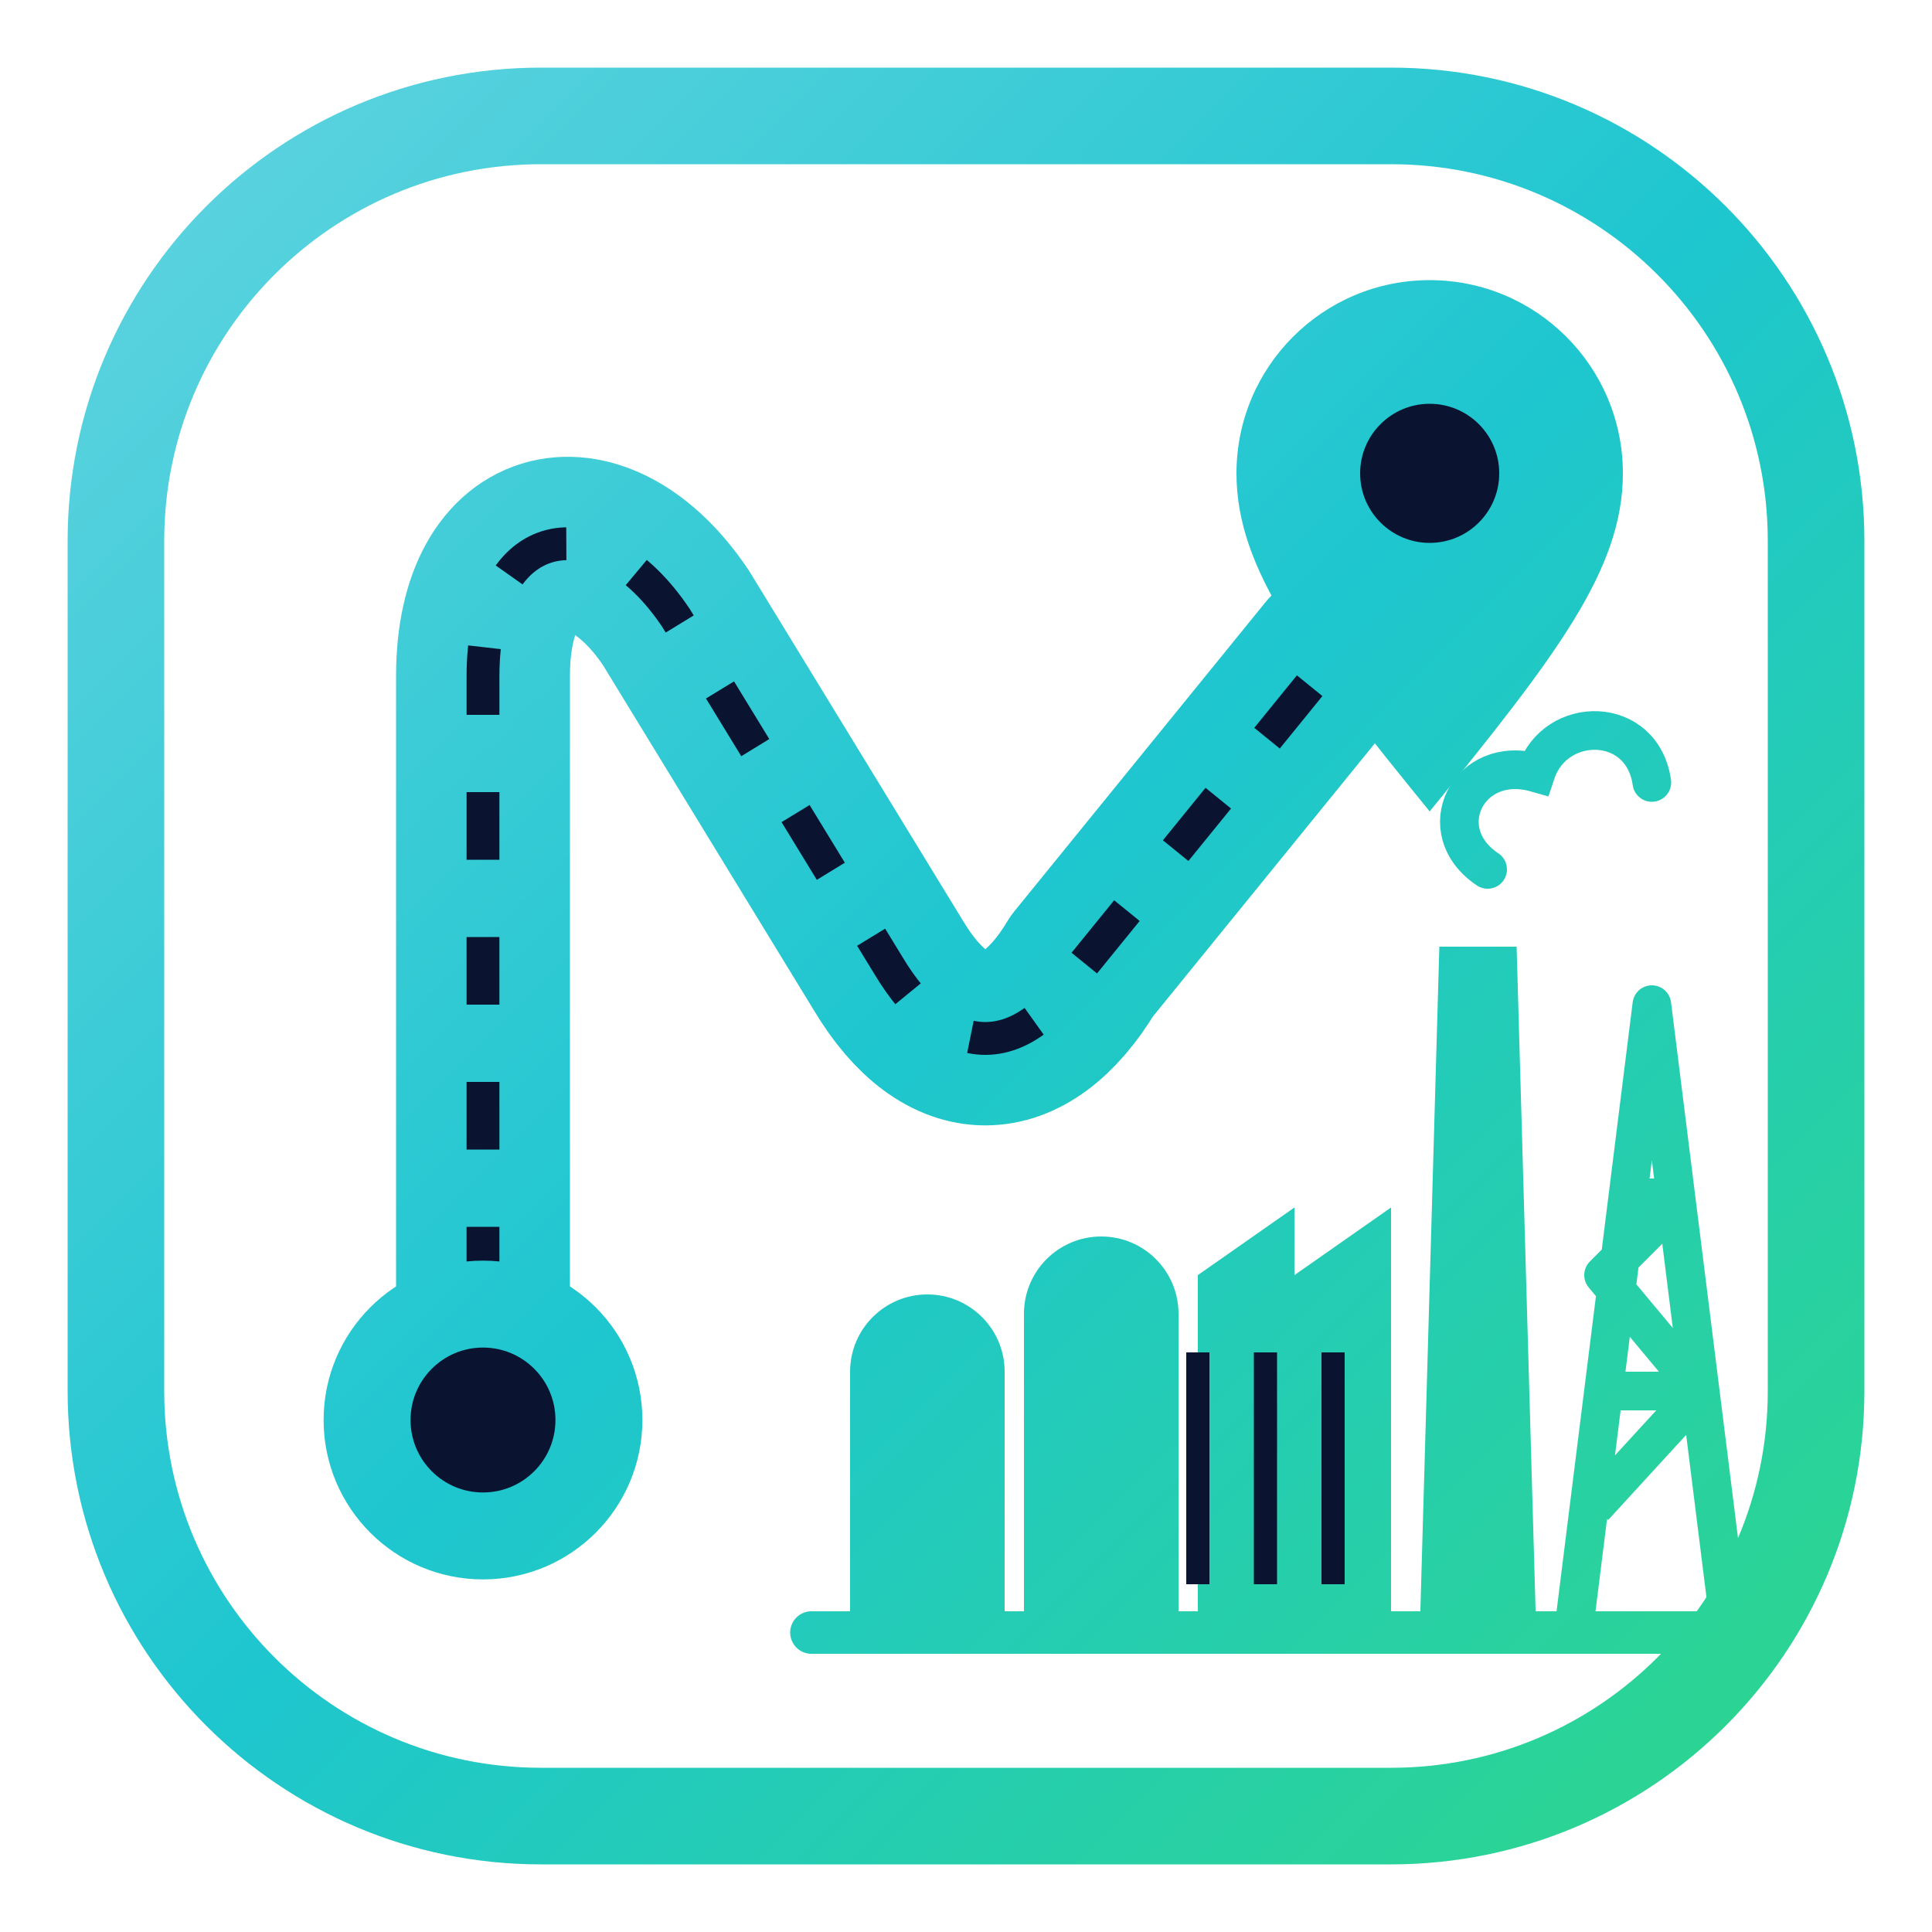
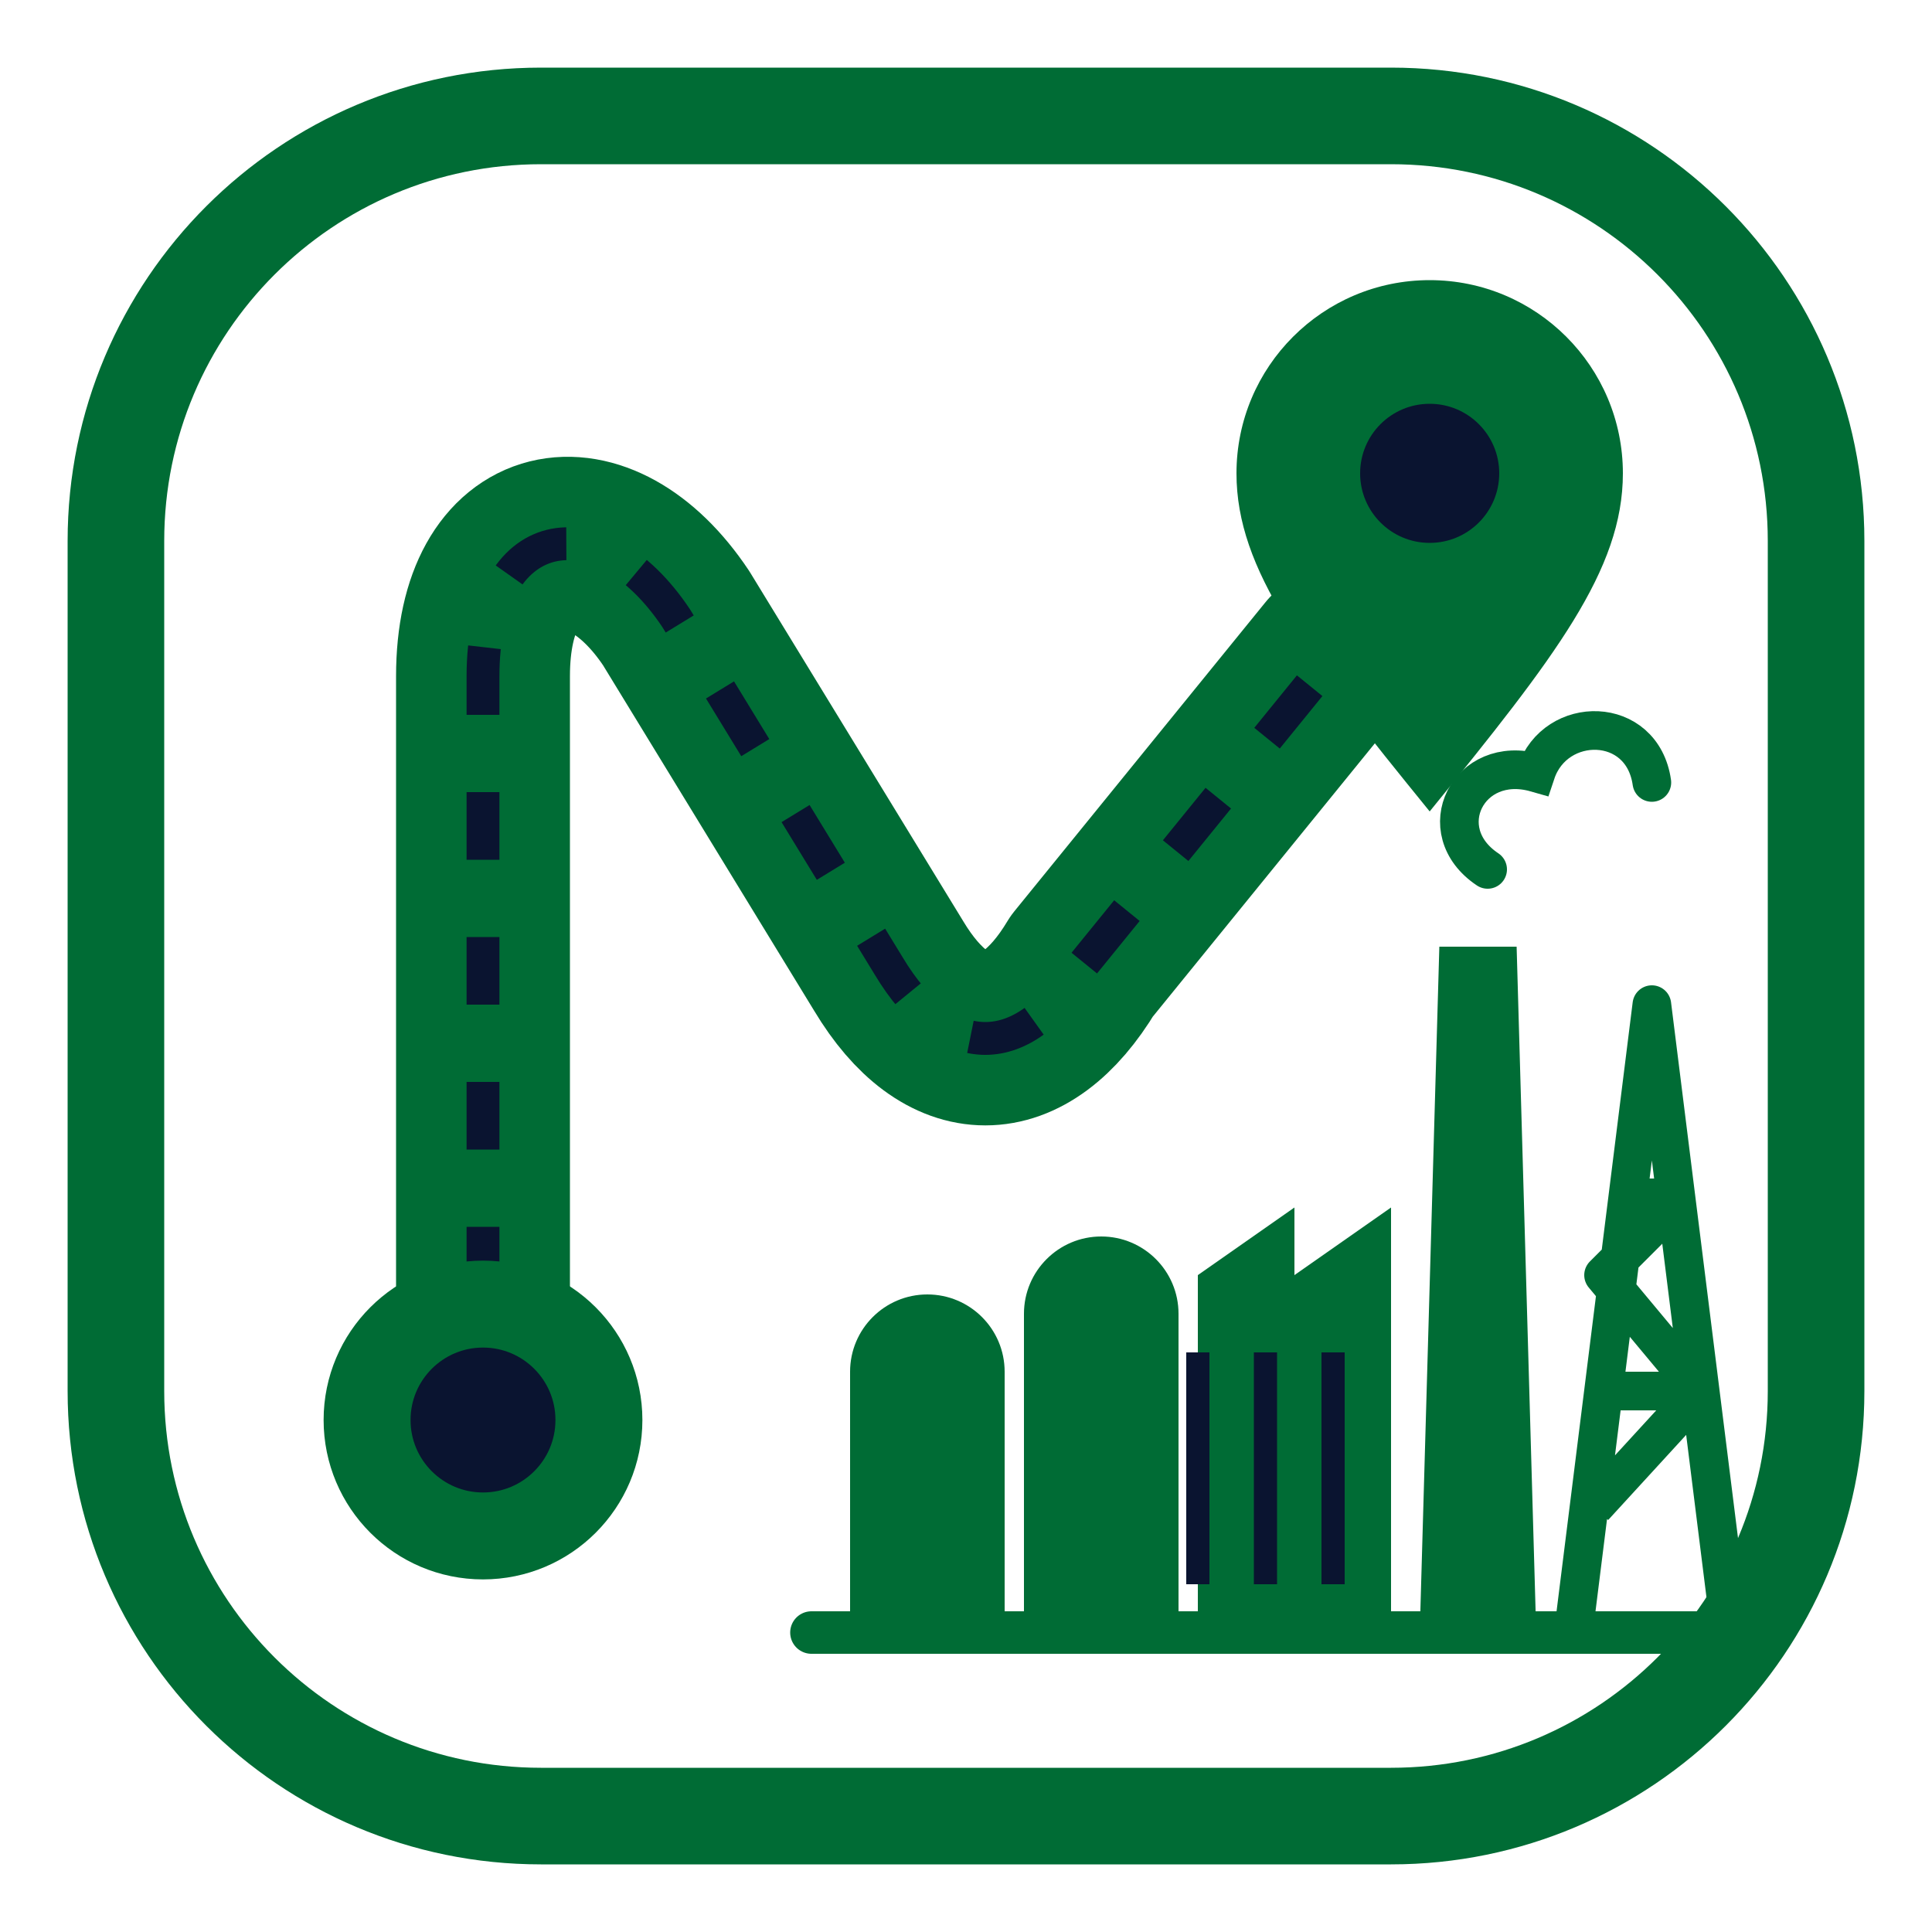
<svg xmlns="http://www.w3.org/2000/svg" viewBox="0 0 100 100">
  <defs>
    <linearGradient id="gia" x1="6" y1="6" x2="94" y2="94" gradientUnits="userSpaceOnUse">
-       <stop offset="0" stop-color="#5fd3e0" />
-       <stop offset=".5" stop-color="#1ec6cf" />
-       <stop offset="1" stop-color="#2dd68c" />
+       <stop offset="0" stop-color="#006c35" />
+       <stop offset=".5" stop-color="#006c35" />
+       <stop offset="1" stop-color="#006c35" />
    </linearGradient>
  </defs>
  <rect x="6" y="6" width="88" height="88" rx="22" fill="none" stroke="url(#gia)" stroke-width="5" />
  <path d="M25 67 V35 C25 27 31 26 35 32 L46 50 C49 55 53 55 56 50 L69 34" fill="none" stroke="url(#gia)" stroke-width="9" stroke-linecap="round" stroke-linejoin="round" />
  <path d="M25 67 V35 C25 27 31 26 35 32 L46 50 C49 55 53 55 56 50 L69 34" fill="none" stroke="#0a1430" stroke-width="1.7" stroke-dasharray="3.5 4" />
  <circle cx="25" cy="73.5" r="6" fill="#0a1430" stroke="url(#gia)" stroke-width="4.5" />
  <g fill="url(#gia)">
    <path d="M44 84 V71 a4 4 0 0 1 8 0 V84 Z" />
    <path d="M53 84 V68 a4 4 0 0 1 8 0 V84 Z" />
    <path d="M62 84 V66 L67 62.5 V66 L72 62.5 V84 Z" />
    <path d="M73.5 84 L74.5 49 H78.5 L79.5 84 Z" />
  </g>
  <path d="M77 45 c-3 -2 -1 -6 2.5 -5 c1 -3 5.5 -3 6 0.5" fill="none" stroke="url(#gia)" stroke-width="2" stroke-linecap="round" />
  <g fill="none" stroke="url(#gia)" stroke-width="2" stroke-linejoin="round">
    <path d="M81.5 84 L85.5 52 L89.5 84 M83 72 H88 M84 62 H87 M82.5 78 L88 72 L83 66 L87 62" />
  </g>
  <path d="M62 70 V82 M65.5 70 V82 M69 70 V82" stroke="#0a1430" stroke-width="1.2" />
  <path d="M42 84.5 H91" stroke="url(#gia)" stroke-width="2.2" stroke-linecap="round" />
  <path d="M74 42 C67.5 34 64 29.5 64 24.5 a10 10 0 0 1 20 0 c0 5 -3.5 9.5 -10 17.5 z" fill="url(#gia)" />
  <circle cx="74" cy="24.5" r="3.6" fill="#0a1430" />
</svg>
